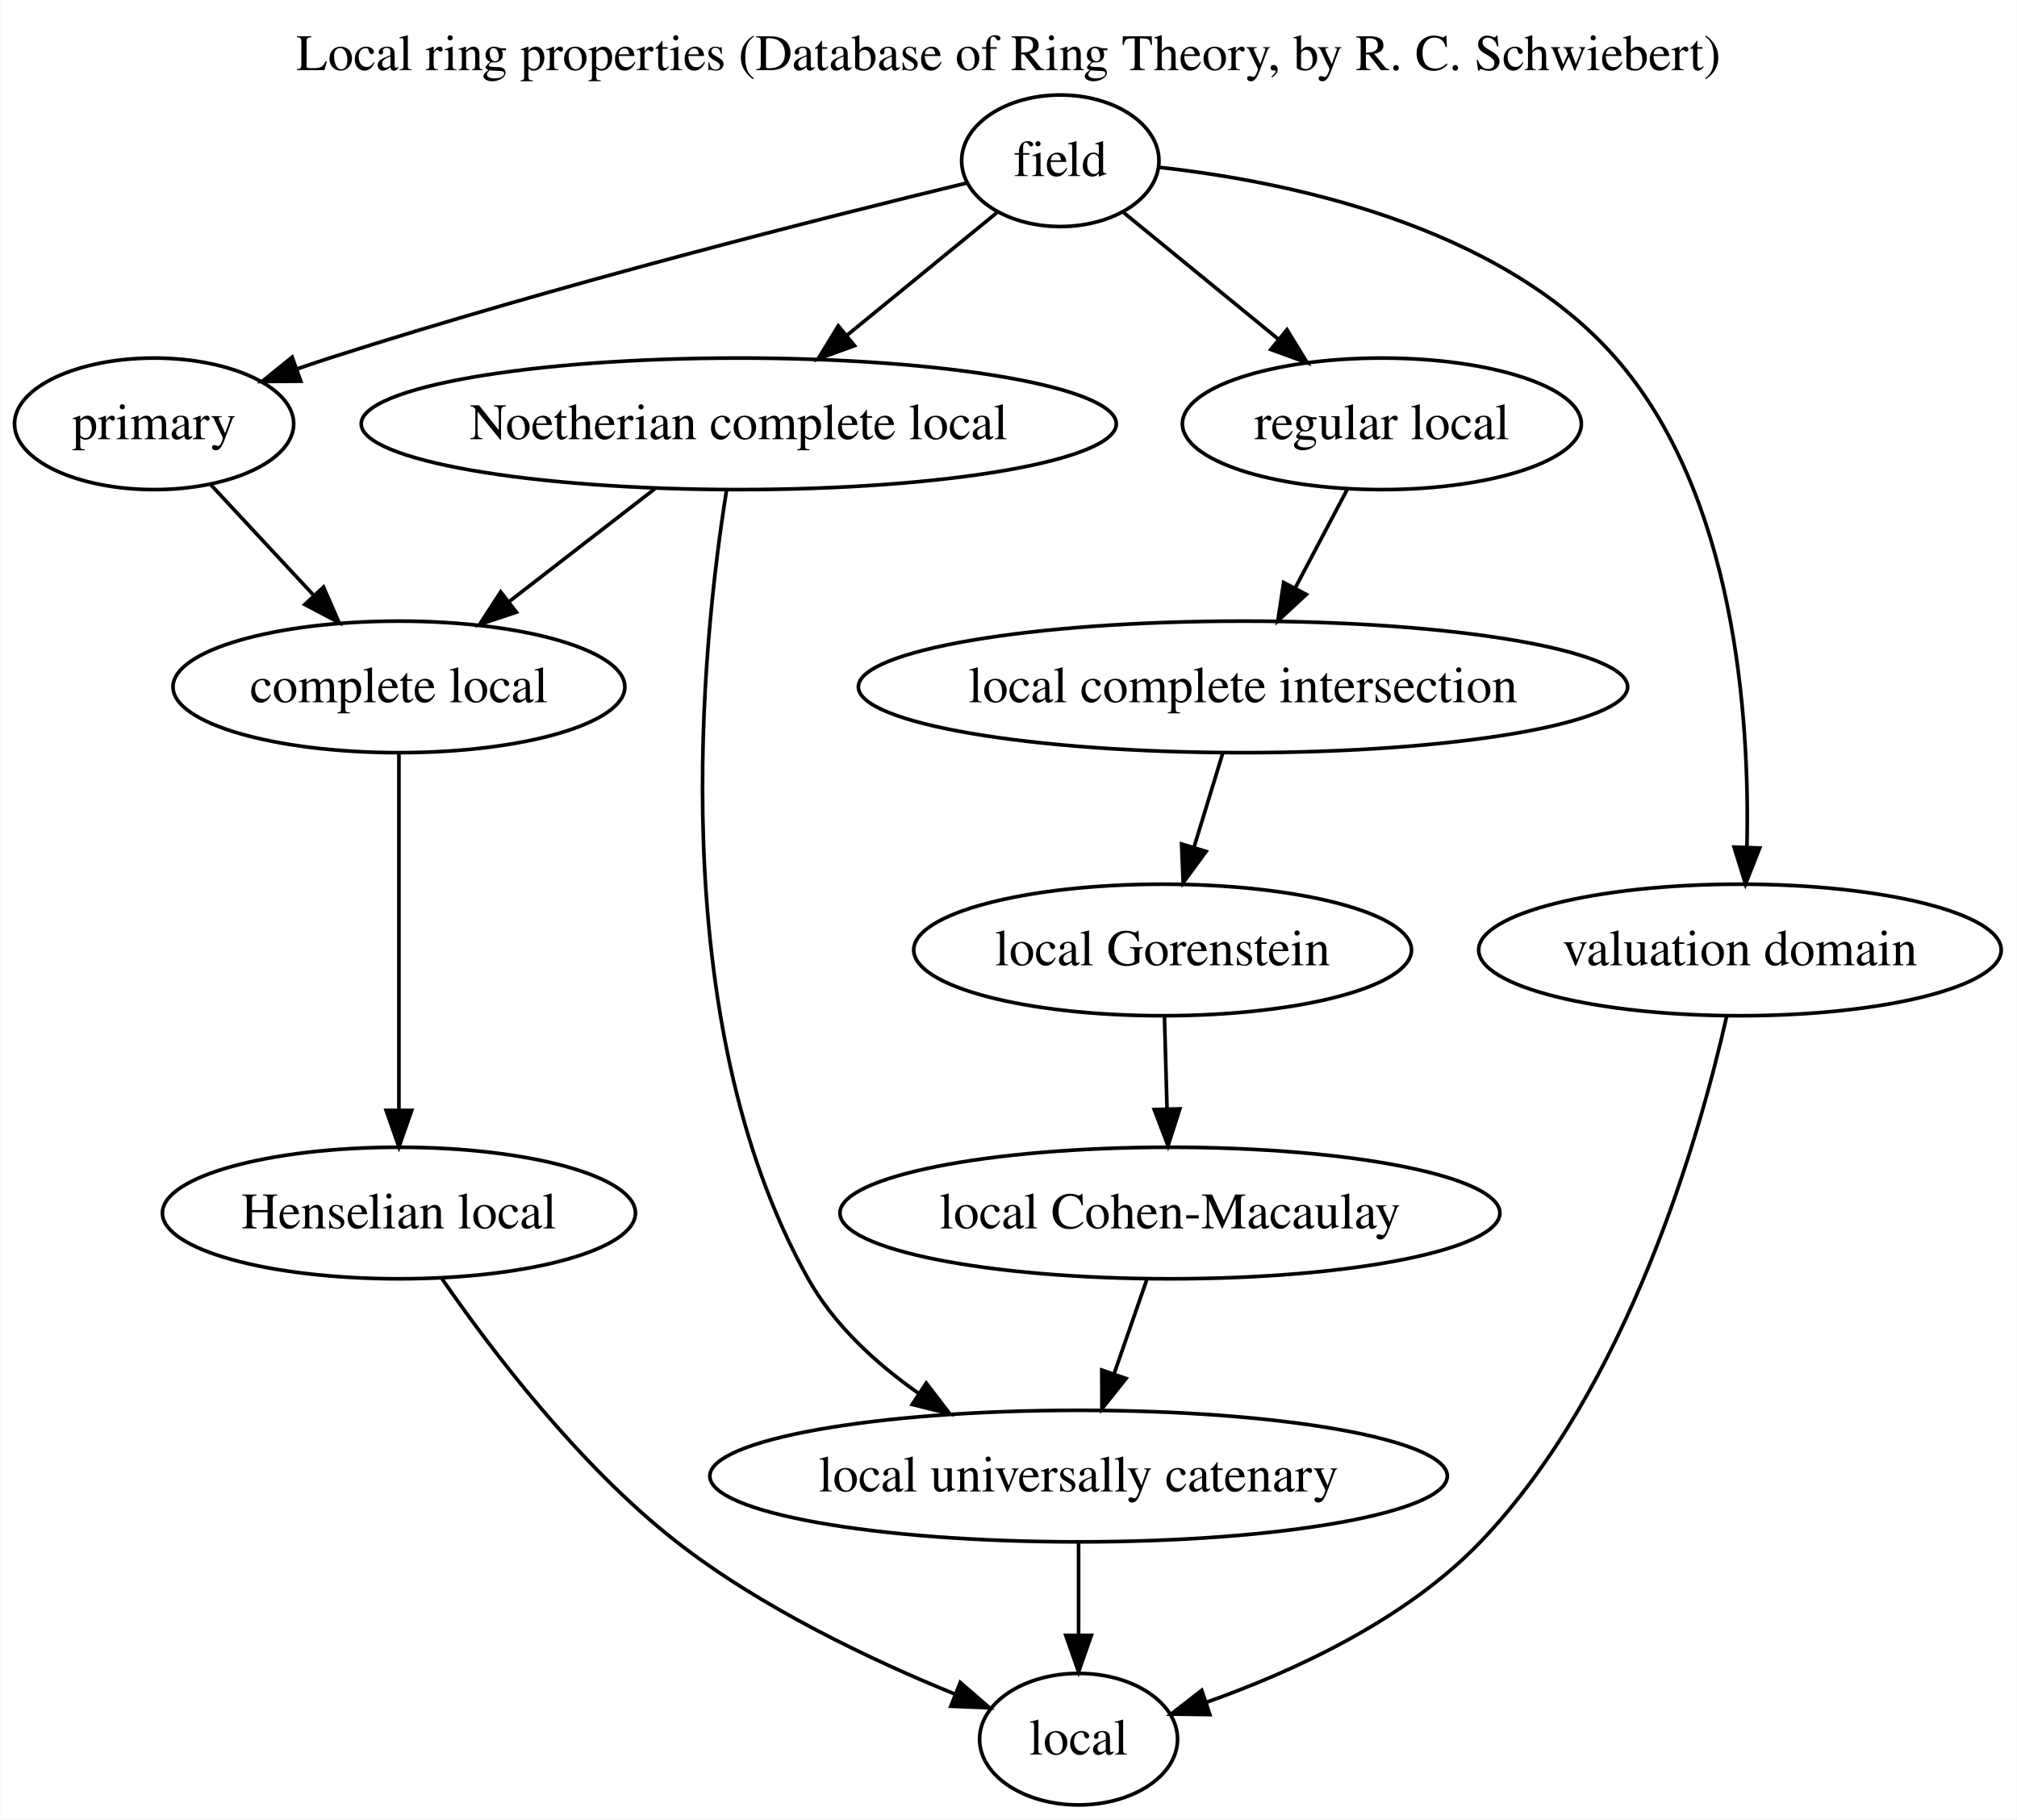
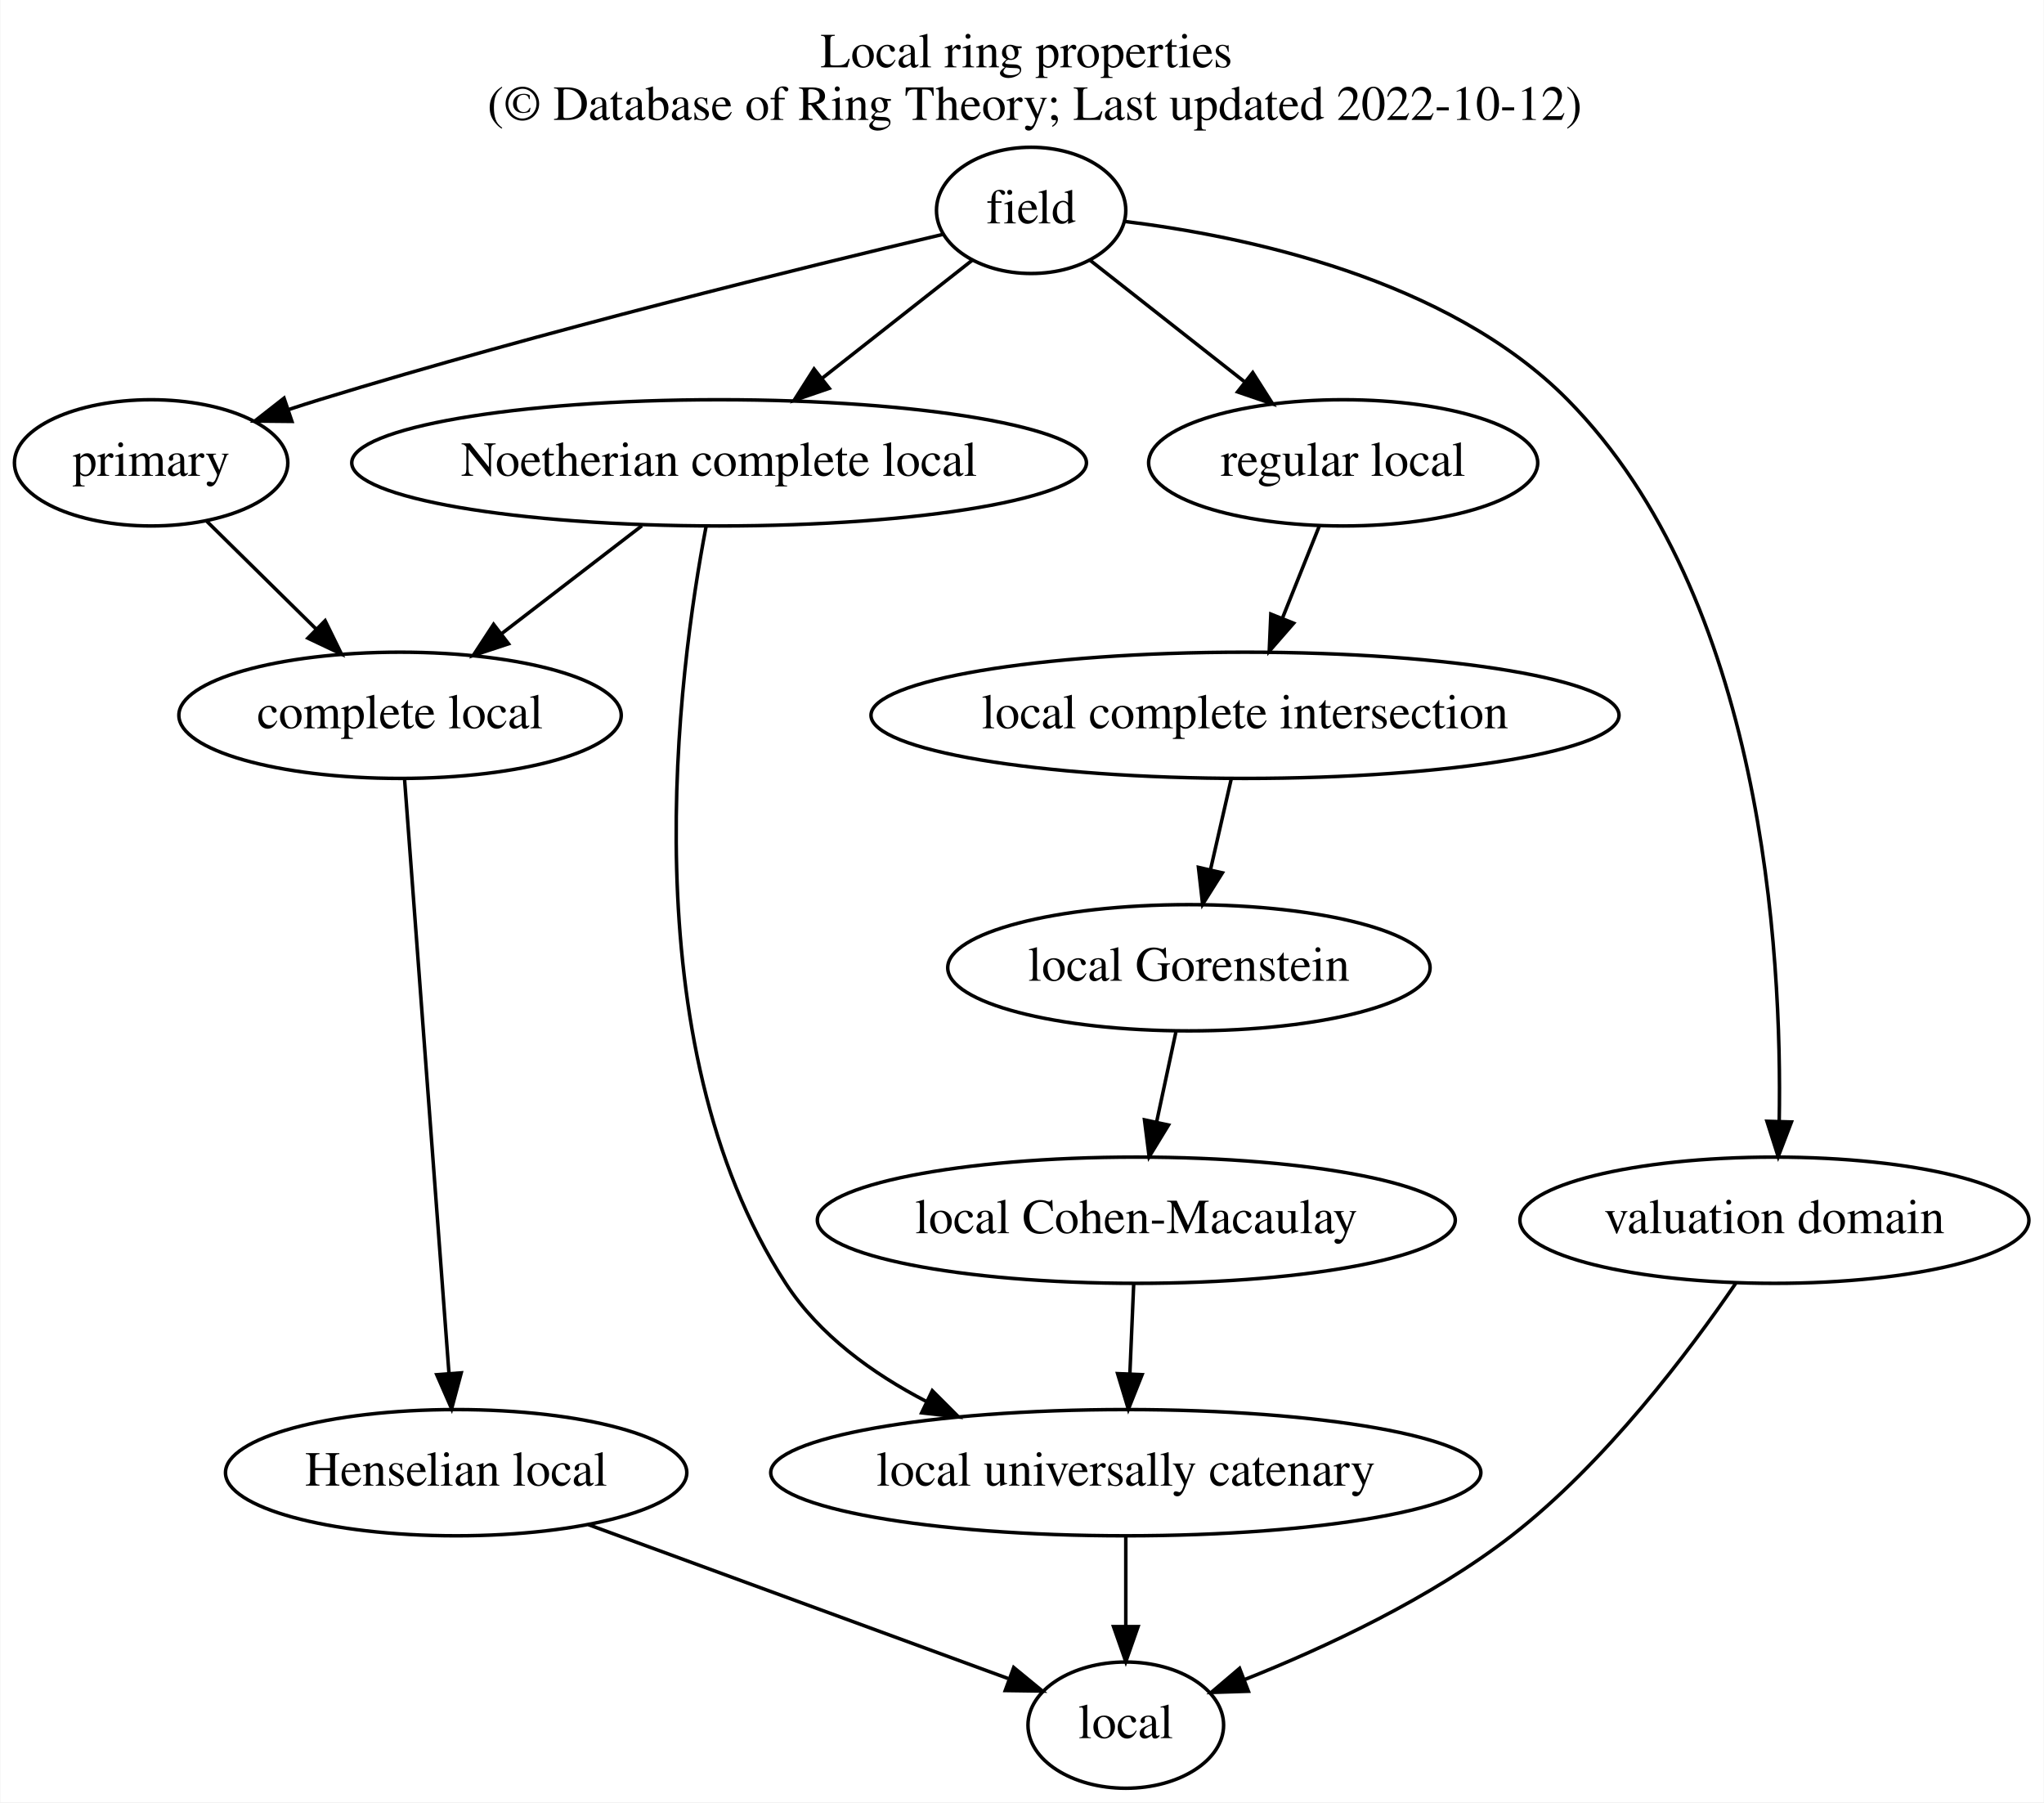
- <svg xmlns="http://www.w3.org/2000/svg" width="552pt" height="498pt" viewBox="0.00 0.00 551.85 498.00">
-   <g id="graph0" class="graph" transform="scale(1 1) rotate(0) translate(4 494)">
-     <polygon fill="#ffffff" stroke="transparent" points="-4,4 -4,-494 547.853,-494 547.853,4 -4,4" />
-     <text text-anchor="middle" x="271.926" y="-474.8" font-family="Times,serif" font-size="14.00" fill="#000000">Local ring properties (Database of Ring Theory, by R. C. Schwiebert)</text>
+ <svg xmlns="http://www.w3.org/2000/svg" xmlns:xlink="http://www.w3.org/1999/xlink" width="583pt" height="514pt" viewBox="0.00 0.00 582.79 514.00">
+   <g id="graph0" class="graph" transform="scale(1 1) rotate(0) translate(4 510)">
+     <g id="a_graph0">
+       <a xlink:href="https://ringtheory.herokuapp.com/" xlink:title="Local ring properties&lt;br/&gt;(© Database of Ring Theory; Last updated 2022-10-12)">
+         <polygon fill="white" stroke="transparent" points="-4,4 -4,-510 578.79,-510 578.79,4 -4,4" />
+         <text text-anchor="start" x="229.9" y="-490.8" font-family="Times,serif" font-size="14.00">Local ring properties</text>
+         <text text-anchor="start" x="134.9" y="-475.8" font-family="Times,serif" font-size="14.00">(© Database of Ring Theory; Last updated 2022-10-12)</text>
+       </a>
+     </g>
    <g id="node1" class="node">
-       <ellipse fill="none" stroke="#000000" cx="105.101" cy="-306" rx="61.831" ry="18" />
-       <text text-anchor="middle" x="105.101" y="-301.8" font-family="Times,serif" font-size="14.00" fill="#000000">complete local</text>
+       <ellipse fill="none" stroke="black" cx="110" cy="-306" rx="63.09" ry="18" />
+       <text text-anchor="middle" x="110" y="-302.3" font-family="Times,serif" font-size="14.00">complete local</text>
    </g>
    <g id="node2" class="node">
-       <ellipse fill="none" stroke="#000000" cx="105.101" cy="-162" rx="64.73" ry="18" />
-       <text text-anchor="middle" x="105.101" y="-157.8" font-family="Times,serif" font-size="14.00" fill="#000000">Henselian local</text>
+       <ellipse fill="none" stroke="black" cx="126" cy="-90" rx="65.79" ry="18" />
+       <text text-anchor="middle" x="126" y="-86.3" font-family="Times,serif" font-size="14.00">Henselian local</text>
    </g>
    <g id="edge1" class="edge">
-       <path fill="none" stroke="#000000" d="M105.101,-287.762C105.101,-263.201 105.101,-219.247 105.101,-190.354" />
-       <polygon fill="#000000" stroke="#000000" points="108.601,-190.09 105.101,-180.09 101.601,-190.09 108.601,-190.09" />
+       <path fill="none" stroke="black" d="M111.28,-287.85C114.05,-250.83 120.6,-163.18 123.95,-118.39" />
+       <polygon fill="black" stroke="black" points="127.45,-118.47 124.71,-108.23 120.47,-117.94 127.45,-118.47" />
    </g>
    <g id="node11" class="node">
-       <ellipse fill="none" stroke="#000000" cx="291.101" cy="-18" rx="27.087" ry="18" />
-       <text text-anchor="middle" x="291.101" y="-13.8" font-family="Times,serif" font-size="14.00" fill="#000000">local</text>
+       <ellipse fill="none" stroke="black" cx="317" cy="-18" rx="27.9" ry="18" />
+       <text text-anchor="middle" x="317" y="-14.3" font-family="Times,serif" font-size="14.00">local</text>
    </g>
    <g id="edge13" class="edge">
-       <path fill="none" stroke="#000000" d="M116.755,-144.197C130.331,-124.533 154.344,-92.893 181.101,-72 204.283,-53.899 234.507,-39.6 257.407,-30.275" />
-       <polygon fill="#000000" stroke="#000000" points="258.719,-33.52 266.731,-26.587 256.144,-27.011 258.719,-33.52" />
+       <path fill="none" stroke="black" d="M163.73,-75.17C198.61,-62.39 249.95,-43.57 283.43,-31.3" />
+       <polygon fill="black" stroke="black" points="285.03,-34.44 293.21,-27.72 282.62,-27.87 285.03,-34.44" />
    </g>
    <g id="node3" class="node">
-       <ellipse fill="none" stroke="#000000" cx="286.101" cy="-450" rx="27" ry="18" />
-       <text text-anchor="middle" x="286.101" y="-445.8" font-family="Times,serif" font-size="14.00" fill="#000000">field</text>
+       <ellipse fill="none" stroke="black" cx="290" cy="-450" rx="27" ry="18" />
+       <text text-anchor="middle" x="290" y="-446.3" font-family="Times,serif" font-size="14.00">field</text>
    </g>
    <g id="node4" class="node">
-       <ellipse fill="none" stroke="#000000" cx="374.101" cy="-378" rx="54.589" ry="18" />
-       <text text-anchor="middle" x="374.101" y="-373.8" font-family="Times,serif" font-size="14.00" fill="#000000">regular local</text>
+       <ellipse fill="none" stroke="black" cx="379" cy="-378" rx="55.49" ry="18" />
+       <text text-anchor="middle" x="379" y="-374.3" font-family="Times,serif" font-size="14.00">regular local</text>
    </g>
    <g id="edge2" class="edge">
-       <path fill="none" stroke="#000000" d="M303.487,-435.775C315.546,-425.909 331.877,-412.547 345.797,-401.158" />
-       <polygon fill="#000000" stroke="#000000" points="348.14,-403.763 353.663,-394.722 343.707,-398.345 348.14,-403.763" />
+       <path fill="none" stroke="black" d="M306.74,-435.83C319.11,-426.1 336.26,-412.62 350.74,-401.22" />
+       <polygon fill="black" stroke="black" points="353.21,-403.74 358.9,-394.8 348.88,-398.23 353.21,-403.74" />
    </g>
    <g id="node5" class="node">
-       <ellipse fill="none" stroke="#000000" cx="38.101" cy="-378" rx="38.202" ry="18" />
-       <text text-anchor="middle" x="38.101" y="-373.8" font-family="Times,serif" font-size="14.00" fill="#000000">primary</text>
+       <ellipse fill="none" stroke="black" cx="39" cy="-378" rx="38.99" ry="18" />
+       <text text-anchor="middle" x="39" y="-374.3" font-family="Times,serif" font-size="14.00">primary</text>
    </g>
    <g id="edge3" class="edge">
-       <path fill="none" stroke="#000000" d="M260.618,-443.944C222.39,-434.675 148.071,-415.936 86.101,-396 83.187,-395.063 80.19,-394.052 77.185,-393.005" />
-       <polygon fill="#000000" stroke="#000000" points="78.243,-389.667 67.648,-389.583 75.878,-396.255 78.243,-389.667" />
+       <path fill="none" stroke="black" d="M264.8,-443.15C226.24,-434.04 150.37,-415.46 87,-396 84.09,-395.11 81.1,-394.15 78.1,-393.16" />
+       <polygon fill="black" stroke="black" points="79.16,-389.82 68.57,-389.92 76.91,-396.45 79.16,-389.82" />
    </g>
    <g id="node6" class="node">
-       <ellipse fill="none" stroke="#000000" cx="198.101" cy="-378" rx="103.325" ry="18" />
-       <text text-anchor="middle" x="198.101" y="-373.8" font-family="Times,serif" font-size="14.00" fill="#000000">Noetherian complete local</text>
+       <ellipse fill="none" stroke="black" cx="201" cy="-378" rx="104.78" ry="18" />
+       <text text-anchor="middle" x="201" y="-374.3" font-family="Times,serif" font-size="14.00">Noetherian complete local</text>
    </g>
    <g id="edge4" class="edge">
-       <path fill="none" stroke="#000000" d="M268.715,-435.775C256.991,-426.183 241.229,-413.286 227.571,-402.111" />
-       <polygon fill="#000000" stroke="#000000" points="229.774,-399.392 219.819,-395.769 225.342,-404.81 229.774,-399.392" />
+       <path fill="none" stroke="black" d="M273.26,-435.83C261.22,-426.37 244.67,-413.35 230.44,-402.16" />
+       <polygon fill="black" stroke="black" points="232.41,-399.25 222.39,-395.82 228.08,-404.76 232.41,-399.25" />
    </g>
    <g id="node12" class="node">
-       <ellipse fill="none" stroke="#000000" cx="472.101" cy="-234" rx="71.505" ry="18" />
-       <text text-anchor="middle" x="472.101" y="-229.8" font-family="Times,serif" font-size="14.00" fill="#000000">valuation domain</text>
+       <ellipse fill="none" stroke="black" cx="502" cy="-162" rx="72.59" ry="18" />
+       <text text-anchor="middle" x="502" y="-158.3" font-family="Times,serif" font-size="14.00">valuation domain</text>
    </g>
    <g id="edge12" class="edge">
-       <path fill="none" stroke="#000000" d="M313.027,-448.222C347.34,-444.453 406.038,-432.693 438.101,-396 470.832,-358.542 474.845,-297.676 474.011,-262.181" />
-       <polygon fill="#000000" stroke="#000000" points="477.503,-261.893 473.624,-252.034 470.508,-262.161 477.503,-261.893" />
+       <path fill="none" stroke="black" d="M316.74,-446.84C350.62,-442.7 408.71,-430.69 443,-396 498.76,-339.57 504.24,-238.45 503.37,-190.14" />
+       <polygon fill="black" stroke="black" points="506.86,-190.02 503.08,-180.13 499.87,-190.22 506.86,-190.02" />
    </g>
    <g id="node7" class="node">
-       <ellipse fill="none" stroke="#000000" cx="336.101" cy="-306" rx="105.263" ry="18" />
-       <text text-anchor="middle" x="336.101" y="-301.8" font-family="Times,serif" font-size="14.00" fill="#000000">local complete intersection</text>
+       <ellipse fill="none" stroke="black" cx="351" cy="-306" rx="106.68" ry="18" />
+       <text text-anchor="middle" x="351" y="-302.3" font-family="Times,serif" font-size="14.00">local complete intersection</text>
    </g>
    <g id="edge6" class="edge">
-       <path fill="none" stroke="#000000" d="M364.708,-360.202C360.401,-352.043 355.202,-342.19 350.423,-333.136" />
-       <polygon fill="#000000" stroke="#000000" points="353.413,-331.303 345.65,-324.093 347.223,-334.571 353.413,-331.303" />
+       <path fill="none" stroke="black" d="M372.22,-360.05C369.07,-352.18 365.24,-342.62 361.71,-333.79" />
+       <polygon fill="black" stroke="black" points="364.87,-332.26 357.91,-324.28 358.37,-334.86 364.87,-332.26" />
    </g>
    <g id="edge14" class="edge">
-       <path fill="none" stroke="#000000" d="M53.641,-361.301C62.02,-352.296 72.527,-341.005 81.859,-330.977" />
-       <polygon fill="#000000" stroke="#000000" points="84.461,-333.318 88.711,-323.613 79.336,-328.55 84.461,-333.318" />
+       <path fill="none" stroke="black" d="M54.75,-361.46C63.96,-352.39 75.76,-340.75 86.09,-330.57" />
+       <polygon fill="black" stroke="black" points="88.63,-332.98 93.29,-323.47 83.72,-328 88.63,-332.98" />
    </g>
    <g id="edge5" class="edge">
-       <path fill="none" stroke="#000000" d="M175.112,-360.202C163.111,-350.911 148.273,-339.424 135.351,-329.419" />
-       <polygon fill="#000000" stroke="#000000" points="137.235,-326.452 127.185,-323.097 132.95,-331.986 137.235,-326.452" />
+       <path fill="none" stroke="black" d="M178.97,-360.05C166.97,-350.83 151.98,-339.29 139.04,-329.34" />
+       <polygon fill="black" stroke="black" points="140.94,-326.39 130.88,-323.07 136.68,-331.94 140.94,-326.39" />
    </g>
    <g id="node10" class="node">
-       <ellipse fill="none" stroke="#000000" cx="291.101" cy="-90" rx="100.911" ry="18" />
-       <text text-anchor="middle" x="291.101" y="-85.8" font-family="Times,serif" font-size="14.00" fill="#000000">local universally catenary</text>
+       <ellipse fill="none" stroke="black" cx="317" cy="-90" rx="101.28" ry="18" />
+       <text text-anchor="middle" x="317" y="-86.3" font-family="Times,serif" font-size="14.00">local universally catenary</text>
    </g>
    <g id="edge11" class="edge">
-       <path fill="none" stroke="#000000" d="M194.761,-359.827C188.126,-318.45 177.156,-215.293 217.101,-144 224.17,-131.384 235.553,-120.917 247.294,-112.665" />
-       <polygon fill="#000000" stroke="#000000" points="249.411,-115.462 255.85,-107.048 245.57,-109.61 249.411,-115.462" />
+       <path fill="none" stroke="black" d="M197.27,-359.76C189.4,-318.6 175.23,-212.92 220,-144 229.56,-129.27 244.69,-118.3 260.18,-110.28" />
+       <polygon fill="black" stroke="black" points="261.81,-113.38 269.3,-105.89 258.77,-107.07 261.81,-113.38" />
    </g>
    <g id="node8" class="node">
-       <ellipse fill="none" stroke="#000000" cx="314.101" cy="-234" rx="68.113" ry="18" />
-       <text text-anchor="middle" x="314.101" y="-229.8" font-family="Times,serif" font-size="14.00" fill="#000000">local Gorenstein</text>
+       <ellipse fill="none" stroke="black" cx="335" cy="-234" rx="68.79" ry="18" />
+       <text text-anchor="middle" x="335" y="-230.3" font-family="Times,serif" font-size="14.00">local Gorenstein</text>
    </g>
    <g id="edge7" class="edge">
-       <path fill="none" stroke="#000000" d="M330.55,-287.831C328.171,-280.046 325.337,-270.773 322.698,-262.135" />
-       <polygon fill="#000000" stroke="#000000" points="325.997,-260.954 319.727,-252.413 319.302,-263 325.997,-260.954" />
+       <path fill="none" stroke="black" d="M347.04,-287.7C345.28,-279.98 343.16,-270.71 341.19,-262.11" />
+       <polygon fill="black" stroke="black" points="344.55,-261.07 338.91,-252.1 337.72,-262.63 344.55,-261.07" />
    </g>
    <g id="node9" class="node">
-       <ellipse fill="none" stroke="#000000" cx="316.101" cy="-162" rx="90.304" ry="18" />
-       <text text-anchor="middle" x="316.101" y="-157.8" font-family="Times,serif" font-size="14.00" fill="#000000">local Cohen-Macaulay</text>
+       <ellipse fill="none" stroke="black" cx="320" cy="-162" rx="90.98" ry="18" />
+       <text text-anchor="middle" x="320" y="-158.3" font-family="Times,serif" font-size="14.00">local Cohen-Macaulay</text>
    </g>
    <g id="edge8" class="edge">
-       <path fill="none" stroke="#000000" d="M314.606,-215.831C314.82,-208.131 315.074,-198.974 315.312,-190.417" />
-       <polygon fill="#000000" stroke="#000000" points="318.81,-190.507 315.59,-180.413 311.813,-190.312 318.81,-190.507" />
+       <path fill="none" stroke="black" d="M331.29,-215.7C329.64,-207.98 327.65,-198.71 325.81,-190.11" />
+       <polygon fill="black" stroke="black" points="329.18,-189.15 323.66,-180.1 322.33,-190.62 329.18,-189.15" />
    </g>
    <g id="edge9" class="edge">
-       <path fill="none" stroke="#000000" d="M309.793,-143.831C307.089,-136.046 303.869,-126.773 300.87,-118.135" />
-       <polygon fill="#000000" stroke="#000000" points="304.081,-116.712 297.495,-108.413 297.468,-119.008 304.081,-116.712" />
+       <path fill="none" stroke="black" d="M319.25,-143.7C318.92,-135.98 318.53,-126.71 318.16,-118.11" />
+       <polygon fill="black" stroke="black" points="321.65,-117.95 317.73,-108.1 314.66,-118.25 321.65,-117.95" />
    </g>
    <g id="edge10" class="edge">
-       <path fill="none" stroke="#000000" d="M291.101,-71.831C291.101,-64.131 291.101,-54.974 291.101,-46.417" />
-       <polygon fill="#000000" stroke="#000000" points="294.601,-46.413 291.101,-36.413 287.601,-46.413 294.601,-46.413" />
+       <path fill="none" stroke="black" d="M317,-71.7C317,-63.98 317,-54.71 317,-46.11" />
+       <polygon fill="black" stroke="black" points="320.5,-46.1 317,-36.1 313.5,-46.1 320.5,-46.1" />
    </g>
    <g id="edge15" class="edge">
-       <path fill="none" stroke="#000000" d="M468.481,-215.909C461.121,-183.327 441.56,-114.25 401.101,-72 380.63,-50.623 349.921,-36.532 326.148,-28.122" />
-       <polygon fill="#000000" stroke="#000000" points="327.029,-24.726 316.435,-24.861 324.8,-31.361 327.029,-24.726" />
+       <path fill="none" stroke="black" d="M491.01,-144.06C477.74,-124.63 453.82,-92.81 427,-72 403.94,-54.12 373.88,-40.14 351.01,-31.04" />
+       <polygon fill="black" stroke="black" points="351.97,-27.66 341.38,-27.33 349.45,-34.19 351.97,-27.66" />
    </g>
  </g>
</svg>
